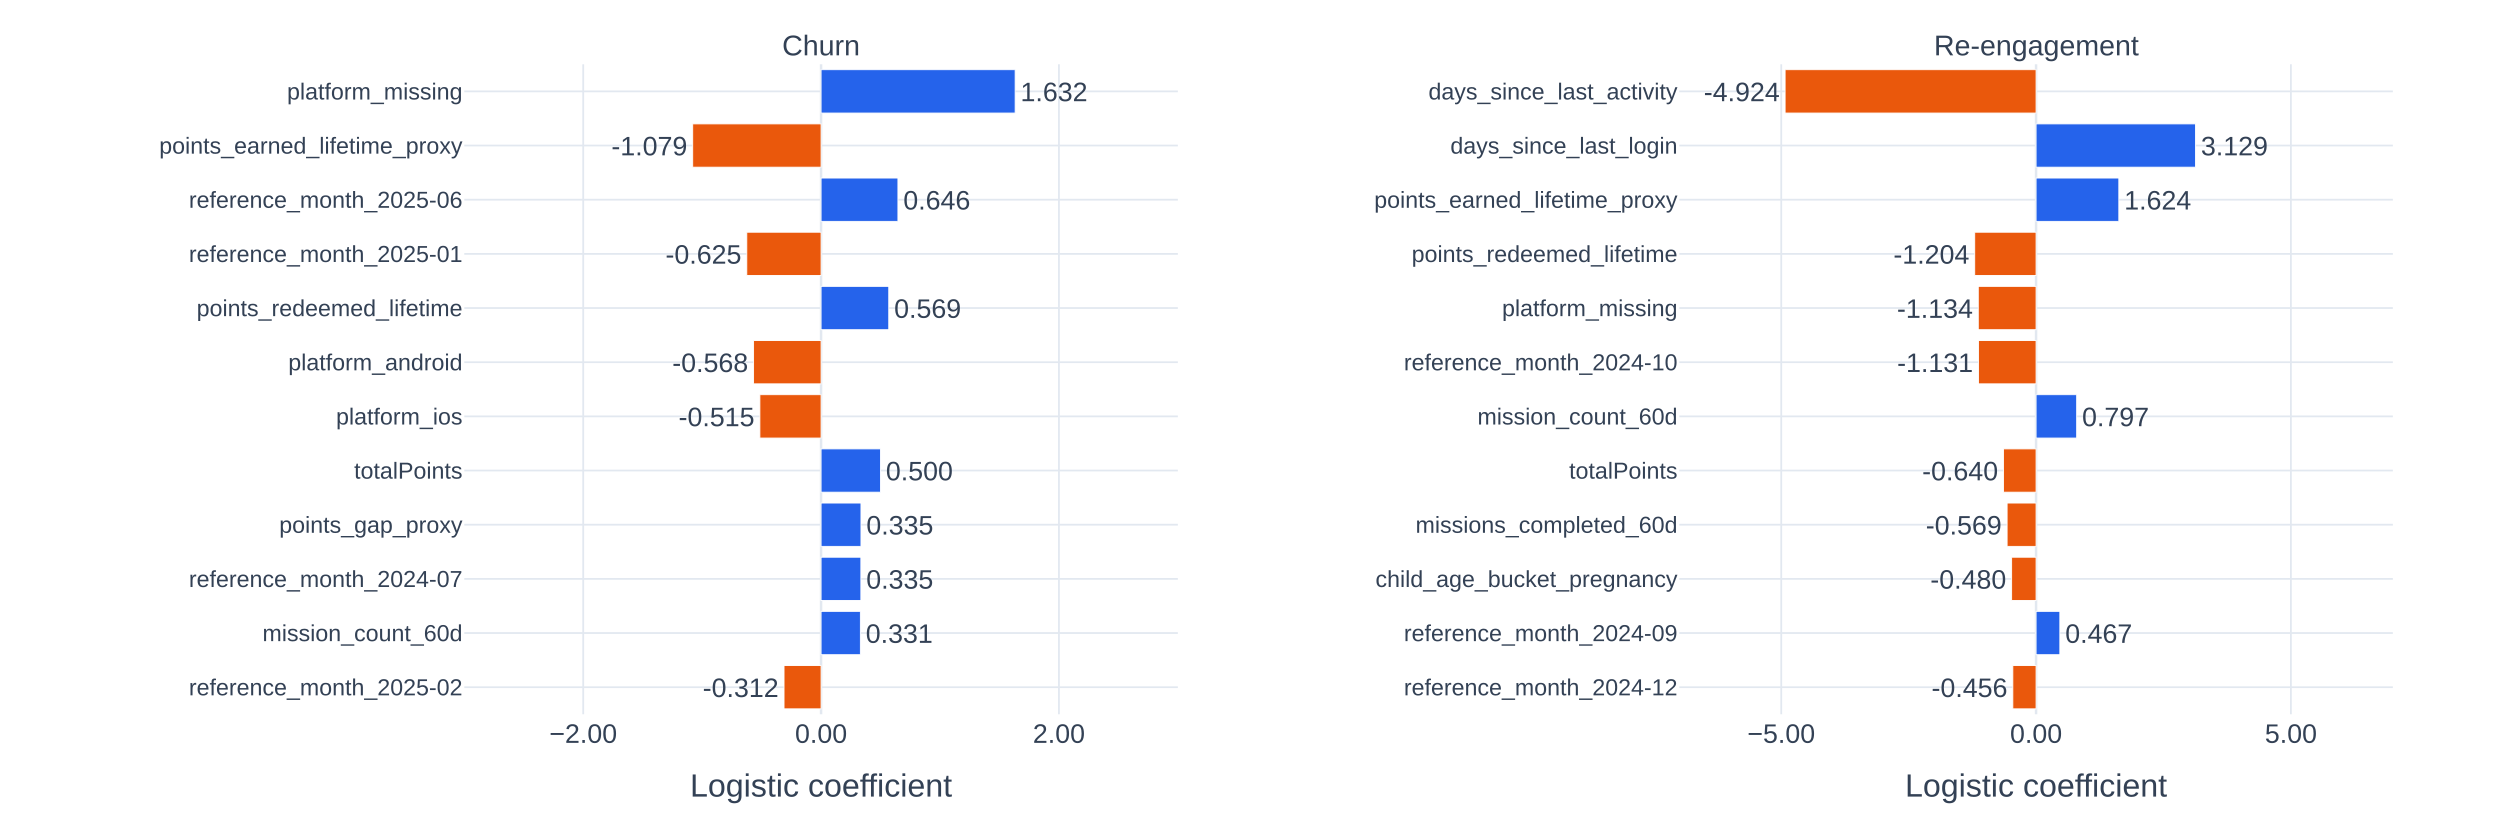
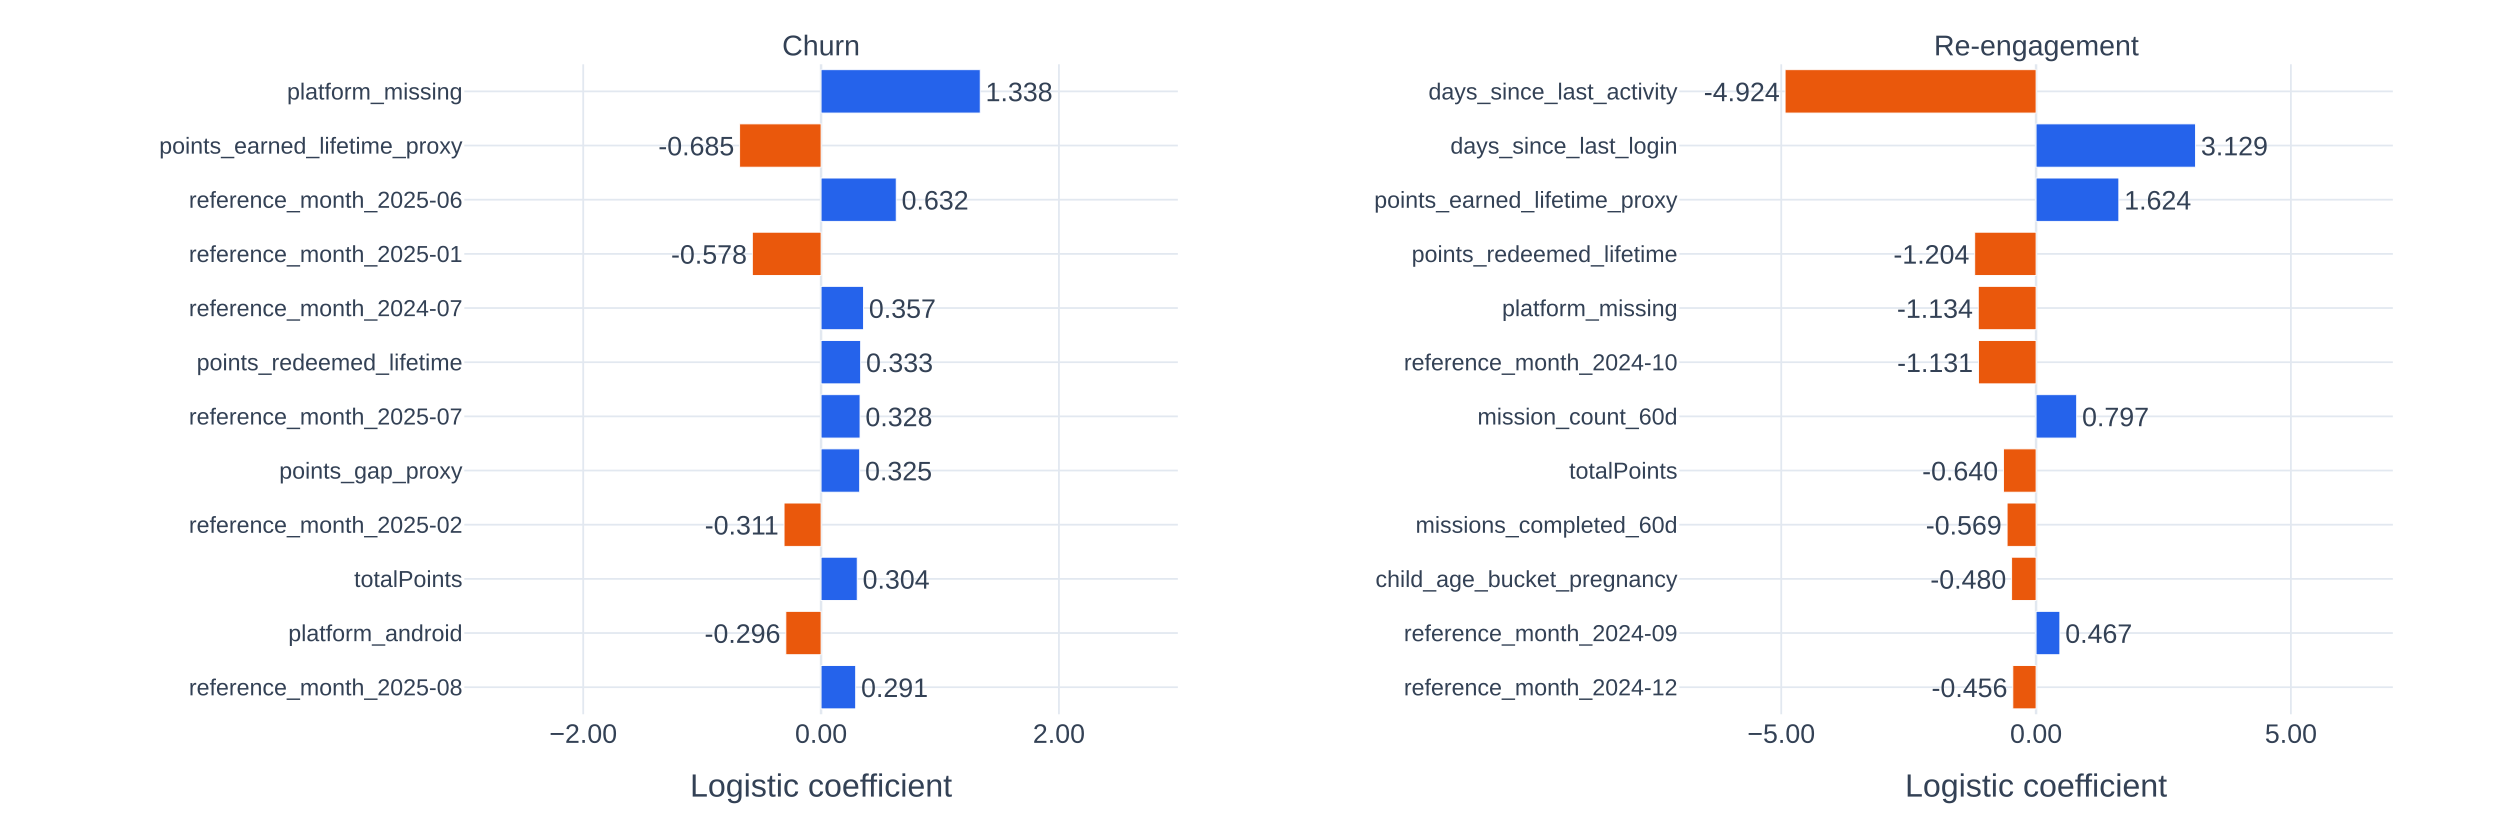
<svg xmlns="http://www.w3.org/2000/svg" class="main-svg" width="1400" height="460" style="" viewBox="0 0 1400 460">
-   <defs id="defs-d4160d">
+   <defs id="defs-cc9986">
    <g class="clips">
-       <clipPath id="clipd4160dxyplot" class="plotclip">
+       <clipPath id="clipcc9986xyplot" class="plotclip">
        <rect width="399.6" height="364" />
      </clipPath>
-       <clipPath id="clipd4160dx2y2plot" class="plotclip">
+       <clipPath id="clipcc9986x2y2plot" class="plotclip">
        <rect width="399.6" height="364" />
      </clipPath>
-       <clipPath class="axesclip" id="clipd4160dx">
+       <clipPath class="axesclip" id="clipcc9986x">
        <rect x="260" y="0" width="399.6" height="460" />
      </clipPath>
-       <clipPath class="axesclip" id="clipd4160dy">
+       <clipPath class="axesclip" id="clipcc9986y">
        <rect x="0" y="36" width="1400" height="364" />
      </clipPath>
-       <clipPath class="axesclip" id="clipd4160dxy">
+       <clipPath class="axesclip" id="clipcc9986xy">
        <rect x="260" y="36" width="399.6" height="364" />
      </clipPath>
-       <clipPath class="axesclip" id="clipd4160dy2">
+       <clipPath class="axesclip" id="clipcc9986y2">
        <rect x="0" y="36" width="1400" height="364" />
      </clipPath>
-       <clipPath class="axesclip" id="clipd4160dxy2">
+       <clipPath class="axesclip" id="clipcc9986xy2">
        <rect x="260" y="36" width="399.6" height="364" />
      </clipPath>
-       <clipPath class="axesclip" id="clipd4160dx2">
+       <clipPath class="axesclip" id="clipcc9986x2">
        <rect x="940.4" y="0" width="399.6" height="460" />
      </clipPath>
-       <clipPath class="axesclip" id="clipd4160dx2y">
+       <clipPath class="axesclip" id="clipcc9986x2y">
        <rect x="940.4" y="36" width="399.6" height="364" />
      </clipPath>
-       <clipPath class="axesclip" id="clipd4160dx2y2">
+       <clipPath class="axesclip" id="clipcc9986x2y2">
        <rect x="940.4" y="36" width="399.6" height="364" />
      </clipPath>
    </g>
    <g class="gradients" />
    <g class="patterns" />
    <clipPath id="rounded-canvas-clip">
      <rect x="0" y="0" width="1400" height="460" rx="24" ry="24" />
    </clipPath>
  </defs>
  <g clip-path="url(#rounded-canvas-clip)">
    <rect x="0" y="0" width="1400" height="460" style="fill: rgb(255, 255, 255); fill-opacity: 1;" fill="rgb(255, 255, 255)" fill-opacity="1" rx="24" ry="24" />
    <g class="bglayer" />
    <g class="layer-below">
      <g class="imagelayer" />
      <g class="shapelayer" />
    </g>
    <g class="cartesianlayer">
      <g class="subplot xy">
        <g class="layer-subplot">
          <g class="shapelayer" />
          <g class="imagelayer" />
        </g>
        <g class="minor-gridlayer">
          <g class="x" />
          <g class="y" />
        </g>
        <g class="gridlayer">
          <g class="x">
            <path class="xgrid crisp" transform="translate(326.6,0)" d="M0,36v364" style="stroke: rgb(226, 232, 240); stroke-opacity: 1; stroke-width: 1px;" />
            <path class="xgrid crisp" transform="translate(593,0)" d="M0,36v364" style="stroke: rgb(226, 232, 240); stroke-opacity: 1; stroke-width: 1px;" />
          </g>
          <g class="y">
            <path class="ygrid crisp" transform="translate(0,384.83)" d="M260,0h399.6" style="stroke: rgb(226, 232, 240); stroke-opacity: 1; stroke-width: 1px;" />
            <path class="ygrid crisp" transform="translate(0,354.5)" d="M260,0h399.6" style="stroke: rgb(226, 232, 240); stroke-opacity: 1; stroke-width: 1px;" />
            <path class="ygrid crisp" transform="translate(0,324.17)" d="M260,0h399.6" style="stroke: rgb(226, 232, 240); stroke-opacity: 1; stroke-width: 1px;" />
            <path class="ygrid crisp" transform="translate(0,293.83)" d="M260,0h399.6" style="stroke: rgb(226, 232, 240); stroke-opacity: 1; stroke-width: 1px;" />
            <path class="ygrid crisp" transform="translate(0,263.5)" d="M260,0h399.6" style="stroke: rgb(226, 232, 240); stroke-opacity: 1; stroke-width: 1px;" />
            <path class="ygrid crisp" transform="translate(0,233.17)" d="M260,0h399.6" style="stroke: rgb(226, 232, 240); stroke-opacity: 1; stroke-width: 1px;" />
            <path class="ygrid crisp" transform="translate(0,202.83)" d="M260,0h399.6" style="stroke: rgb(226, 232, 240); stroke-opacity: 1; stroke-width: 1px;" />
            <path class="ygrid crisp" transform="translate(0,172.5)" d="M260,0h399.6" style="stroke: rgb(226, 232, 240); stroke-opacity: 1; stroke-width: 1px;" />
            <path class="ygrid crisp" transform="translate(0,142.17)" d="M260,0h399.6" style="stroke: rgb(226, 232, 240); stroke-opacity: 1; stroke-width: 1px;" />
            <path class="ygrid crisp" transform="translate(0,111.83)" d="M260,0h399.6" style="stroke: rgb(226, 232, 240); stroke-opacity: 1; stroke-width: 1px;" />
            <path class="ygrid crisp" transform="translate(0,81.5)" d="M260,0h399.6" style="stroke: rgb(226, 232, 240); stroke-opacity: 1; stroke-width: 1px;" />
            <path class="ygrid crisp" transform="translate(0,51.17)" d="M260,0h399.6" style="stroke: rgb(226, 232, 240); stroke-opacity: 1; stroke-width: 1px;" />
          </g>
        </g>
        <g class="zerolinelayer">
          <path class="xzl zl crisp" transform="translate(459.8,0)" d="M0,36v364" style="stroke: rgb(226, 232, 240); stroke-opacity: 1; stroke-width: 1.4px;" />
        </g>
        <g class="layer-between">
          <g class="shapelayer" />
          <g class="imagelayer" />
        </g>
        <path class="xlines-below" />
        <path class="ylines-below" />
        <g class="overlines-below" />
        <g class="xaxislayer-below" />
        <g class="yaxislayer-below" />
        <g class="overaxes-below" />
        <g class="overplot">
          <g class="xy" transform="translate(260,36)">
            <g class="barlayer mlayer">
              <g class="trace bars" style="opacity: 1;">
                <g class="points">
                  <g class="point">
-                     <path d="M199.8,360.97V336.7H179.05V360.97Z" clip-path="url(#clipd4160dxyplot)" style="vector-effect: none; opacity: 1; stroke-width: 0.5px; fill: rgb(234, 88, 12); fill-opacity: 1; stroke: rgb(255, 255, 255); stroke-opacity: 1;" />
-                     <text class="bartext bartext-outside" text-anchor="middle" data-notex="1" x="0" y="0" style="font-family: Arial; font-size: 15px; fill: rgb(51, 65, 85); fill-opacity: 1; white-space: pre;" transform="translate(154.7766,354.335)">-0.312</text>
-                   </g>
-                   <g class="point">
-                     <path d="M199.8,330.63V306.37H221.81V330.63Z" clip-path="url(#clipd4160dxyplot)" style="vector-effect: none; opacity: 1; stroke-width: 0.5px; fill: rgb(37, 99, 235); fill-opacity: 1; stroke: rgb(255, 255, 255); stroke-opacity: 1;" />
-                     <text class="bartext bartext-outside" text-anchor="middle" data-notex="1" x="0" y="0" style="font-family: Arial; font-size: 15px; fill: rgb(51, 65, 85); fill-opacity: 1; white-space: pre;" transform="translate(243.5834,324)">0.331</text>
-                   </g>
-                   <g class="point">
-                     <path d="M199.8,300.3V276.03H222.09V300.3Z" clip-path="url(#clipd4160dxyplot)" style="vector-effect: none; opacity: 1; stroke-width: 0.5px; fill: rgb(37, 99, 235); fill-opacity: 1; stroke: rgb(255, 255, 255); stroke-opacity: 1;" />
-                     <text class="bartext bartext-outside" text-anchor="middle" data-notex="1" x="0" y="0" style="font-family: Arial; font-size: 15px; fill: rgb(51, 65, 85); fill-opacity: 1; white-space: pre;" transform="translate(243.8634,293.665)">0.335</text>
-                   </g>
-                   <g class="point">
-                     <path d="M199.8,269.97V245.7H222.14V269.97Z" clip-path="url(#clipd4160dxyplot)" style="vector-effect: none; opacity: 1; stroke-width: 0.5px; fill: rgb(37, 99, 235); fill-opacity: 1; stroke: rgb(255, 255, 255); stroke-opacity: 1;" />
-                     <text class="bartext bartext-outside" text-anchor="middle" data-notex="1" x="0" y="0" style="font-family: Arial; font-size: 15px; fill: rgb(51, 65, 85); fill-opacity: 1; white-space: pre;" transform="translate(243.9134,263.335)">0.335</text>
-                   </g>
-                   <g class="point">
-                     <path d="M199.8,239.63V215.37H233.08V239.63Z" clip-path="url(#clipd4160dxyplot)" style="vector-effect: none; opacity: 1; stroke-width: 0.5px; fill: rgb(37, 99, 235); fill-opacity: 1; stroke: rgb(255, 255, 255); stroke-opacity: 1;" />
-                     <text class="bartext bartext-outside" text-anchor="middle" data-notex="1" x="0" y="0" style="font-family: Arial; font-size: 15px; fill: rgb(51, 65, 85); fill-opacity: 1; white-space: pre;" transform="translate(254.8534,233)">0.500</text>
-                   </g>
-                   <g class="point">
-                     <path d="M199.8,209.3V185.03H165.53V209.3Z" clip-path="url(#clipd4160dxyplot)" style="vector-effect: none; opacity: 1; stroke-width: 0.5px; fill: rgb(234, 88, 12); fill-opacity: 1; stroke: rgb(255, 255, 255); stroke-opacity: 1;" />
-                     <text class="bartext bartext-outside" text-anchor="middle" data-notex="1" x="0" y="0" style="font-family: Arial; font-size: 15px; fill: rgb(51, 65, 85); fill-opacity: 1; white-space: pre;" transform="translate(141.2566,202.665)">-0.515</text>
-                   </g>
-                   <g class="point">
-                     <path d="M199.8,178.97V154.7H162V178.97Z" clip-path="url(#clipd4160dxyplot)" style="vector-effect: none; opacity: 1; stroke-width: 0.5px; fill: rgb(234, 88, 12); fill-opacity: 1; stroke: rgb(255, 255, 255); stroke-opacity: 1;" />
-                     <text class="bartext bartext-outside" text-anchor="middle" data-notex="1" x="0" y="0" style="font-family: Arial; font-size: 15px; fill: rgb(51, 65, 85); fill-opacity: 1; white-space: pre;" transform="translate(137.7266,172.335)">-0.568</text>
-                   </g>
-                   <g class="point">
-                     <path d="M199.8,148.63V124.37H237.71V148.63Z" clip-path="url(#clipd4160dxyplot)" style="vector-effect: none; opacity: 1; stroke-width: 0.5px; fill: rgb(37, 99, 235); fill-opacity: 1; stroke: rgb(255, 255, 255); stroke-opacity: 1;" />
-                     <text class="bartext bartext-outside" text-anchor="middle" data-notex="1" x="0" y="0" style="font-family: Arial; font-size: 15px; fill: rgb(51, 65, 85); fill-opacity: 1; white-space: pre;" transform="translate(259.4834,142)">0.569</text>
-                   </g>
-                   <g class="point">
-                     <path d="M199.8,118.3V94.03H158.2V118.3Z" clip-path="url(#clipd4160dxyplot)" style="vector-effect: none; opacity: 1; stroke-width: 0.5px; fill: rgb(234, 88, 12); fill-opacity: 1; stroke: rgb(255, 255, 255); stroke-opacity: 1;" />
-                     <text class="bartext bartext-outside" text-anchor="middle" data-notex="1" x="0" y="0" style="font-family: Arial; font-size: 15px; fill: rgb(51, 65, 85); fill-opacity: 1; white-space: pre;" transform="translate(133.9266,111.665)">-0.625</text>
-                   </g>
-                   <g class="point">
-                     <path d="M199.8,87.97V63.7H242.84V87.97Z" clip-path="url(#clipd4160dxyplot)" style="vector-effect: none; opacity: 1; stroke-width: 0.5px; fill: rgb(37, 99, 235); fill-opacity: 1; stroke: rgb(255, 255, 255); stroke-opacity: 1;" />
-                     <text class="bartext bartext-outside" text-anchor="middle" data-notex="1" x="0" y="0" style="font-family: Arial; font-size: 15px; fill: rgb(51, 65, 85); fill-opacity: 1; white-space: pre;" transform="translate(264.6134,81.335)">0.646</text>
-                   </g>
-                   <g class="point">
-                     <path d="M199.8,57.63V33.37H127.91V57.63Z" clip-path="url(#clipd4160dxyplot)" style="vector-effect: none; opacity: 1; stroke-width: 0.5px; fill: rgb(234, 88, 12); fill-opacity: 1; stroke: rgb(255, 255, 255); stroke-opacity: 1;" />
-                     <text class="bartext bartext-outside" text-anchor="middle" data-notex="1" x="0" y="0" style="font-family: Arial; font-size: 15px; fill: rgb(51, 65, 85); fill-opacity: 1; white-space: pre;" transform="translate(103.6366,51)">-1.079</text>
-                   </g>
-                   <g class="point">
-                     <path d="M199.8,27.3V3.03H308.48V27.3Z" clip-path="url(#clipd4160dxyplot)" style="vector-effect: none; opacity: 1; stroke-width: 0.5px; fill: rgb(37, 99, 235); fill-opacity: 1; stroke: rgb(255, 255, 255); stroke-opacity: 1;" />
-                     <text class="bartext bartext-outside" text-anchor="middle" data-notex="1" x="0" y="0" style="font-family: Arial; font-size: 15px; fill: rgb(51, 65, 85); fill-opacity: 1; white-space: pre;" transform="translate(330.2534,20.665)">1.632</text>
+                     <path d="M199.8,360.97V336.7H219.18V360.97Z" clip-path="url(#clipcc9986xyplot)" style="vector-effect: none; opacity: 1; stroke-width: 0.5px; fill: rgb(37, 99, 235); fill-opacity: 1; stroke: rgb(255, 255, 255); stroke-opacity: 1;" />
+                     <text class="bartext bartext-outside" text-anchor="middle" data-notex="1" x="0" y="0" style="font-family: Arial; font-size: 15px; fill: rgb(51, 65, 85); fill-opacity: 1; white-space: pre;" transform="translate(240.9534,354.335)">0.291</text>
+                   </g>
+                   <g class="point">
+                     <path d="M199.8,330.63V306.37H180.07V330.63Z" clip-path="url(#clipcc9986xyplot)" style="vector-effect: none; opacity: 1; stroke-width: 0.5px; fill: rgb(234, 88, 12); fill-opacity: 1; stroke: rgb(255, 255, 255); stroke-opacity: 1;" />
+                     <text class="bartext bartext-outside" text-anchor="middle" data-notex="1" x="0" y="0" style="font-family: Arial; font-size: 15px; fill: rgb(51, 65, 85); fill-opacity: 1; white-space: pre;" transform="translate(155.7966,324)">-0.296</text>
+                   </g>
+                   <g class="point">
+                     <path d="M199.8,300.3V276.03H220.04V300.3Z" clip-path="url(#clipcc9986xyplot)" style="vector-effect: none; opacity: 1; stroke-width: 0.5px; fill: rgb(37, 99, 235); fill-opacity: 1; stroke: rgb(255, 255, 255); stroke-opacity: 1;" />
+                     <text class="bartext bartext-outside" text-anchor="middle" data-notex="1" x="0" y="0" style="font-family: Arial; font-size: 15px; fill: rgb(51, 65, 85); fill-opacity: 1; white-space: pre;" transform="translate(241.8134,293.665)">0.304</text>
+                   </g>
+                   <g class="point">
+                     <path d="M199.8,269.97V245.7H179.07V269.97Z" clip-path="url(#clipcc9986xyplot)" style="vector-effect: none; opacity: 1; stroke-width: 0.5px; fill: rgb(234, 88, 12); fill-opacity: 1; stroke: rgb(255, 255, 255); stroke-opacity: 1;" />
+                     <text class="bartext bartext-outside" text-anchor="middle" data-notex="1" x="0" y="0" style="font-family: Arial; font-size: 15px; fill: rgb(51, 65, 85); fill-opacity: 1; white-space: pre;" transform="translate(155.3591,263.335)">-0.311</text>
+                   </g>
+                   <g class="point">
+                     <path d="M199.8,239.63V215.37H221.42V239.63Z" clip-path="url(#clipcc9986xyplot)" style="vector-effect: none; opacity: 1; stroke-width: 0.5px; fill: rgb(37, 99, 235); fill-opacity: 1; stroke: rgb(255, 255, 255); stroke-opacity: 1;" />
+                     <text class="bartext bartext-outside" text-anchor="middle" data-notex="1" x="0" y="0" style="font-family: Arial; font-size: 15px; fill: rgb(51, 65, 85); fill-opacity: 1; white-space: pre;" transform="translate(243.1934,233)">0.325</text>
+                   </g>
+                   <g class="point">
+                     <path d="M199.8,209.3V185.03H221.62V209.3Z" clip-path="url(#clipcc9986xyplot)" style="vector-effect: none; opacity: 1; stroke-width: 0.5px; fill: rgb(37, 99, 235); fill-opacity: 1; stroke: rgb(255, 255, 255); stroke-opacity: 1;" />
+                     <text class="bartext bartext-outside" text-anchor="middle" data-notex="1" x="0" y="0" style="font-family: Arial; font-size: 15px; fill: rgb(51, 65, 85); fill-opacity: 1; white-space: pre;" transform="translate(243.3934,202.665)">0.328</text>
+                   </g>
+                   <g class="point">
+                     <path d="M199.8,178.97V154.7H221.97V178.97Z" clip-path="url(#clipcc9986xyplot)" style="vector-effect: none; opacity: 1; stroke-width: 0.5px; fill: rgb(37, 99, 235); fill-opacity: 1; stroke: rgb(255, 255, 255); stroke-opacity: 1;" />
+                     <text class="bartext bartext-outside" text-anchor="middle" data-notex="1" x="0" y="0" style="font-family: Arial; font-size: 15px; fill: rgb(51, 65, 85); fill-opacity: 1; white-space: pre;" transform="translate(243.7434,172.335)">0.333</text>
+                   </g>
+                   <g class="point">
+                     <path d="M199.8,148.63V124.37H223.56V148.63Z" clip-path="url(#clipcc9986xyplot)" style="vector-effect: none; opacity: 1; stroke-width: 0.5px; fill: rgb(37, 99, 235); fill-opacity: 1; stroke: rgb(255, 255, 255); stroke-opacity: 1;" />
+                     <text class="bartext bartext-outside" text-anchor="middle" data-notex="1" x="0" y="0" style="font-family: Arial; font-size: 15px; fill: rgb(51, 65, 85); fill-opacity: 1; white-space: pre;" transform="translate(245.3334,142)">0.357</text>
+                   </g>
+                   <g class="point">
+                     <path d="M199.8,118.3V94.03H161.31V118.3Z" clip-path="url(#clipcc9986xyplot)" style="vector-effect: none; opacity: 1; stroke-width: 0.5px; fill: rgb(234, 88, 12); fill-opacity: 1; stroke: rgb(255, 255, 255); stroke-opacity: 1;" />
+                     <text class="bartext bartext-outside" text-anchor="middle" data-notex="1" x="0" y="0" style="font-family: Arial; font-size: 15px; fill: rgb(51, 65, 85); fill-opacity: 1; white-space: pre;" transform="translate(137.0366,111.665)">-0.578</text>
+                   </g>
+                   <g class="point">
+                     <path d="M199.8,87.97V63.7H241.88V87.97Z" clip-path="url(#clipcc9986xyplot)" style="vector-effect: none; opacity: 1; stroke-width: 0.5px; fill: rgb(37, 99, 235); fill-opacity: 1; stroke: rgb(255, 255, 255); stroke-opacity: 1;" />
+                     <text class="bartext bartext-outside" text-anchor="middle" data-notex="1" x="0" y="0" style="font-family: Arial; font-size: 15px; fill: rgb(51, 65, 85); fill-opacity: 1; white-space: pre;" transform="translate(263.6534,81.335)">0.632</text>
+                   </g>
+                   <g class="point">
+                     <path d="M199.8,57.63V33.37H154.19V57.63Z" clip-path="url(#clipcc9986xyplot)" style="vector-effect: none; opacity: 1; stroke-width: 0.5px; fill: rgb(234, 88, 12); fill-opacity: 1; stroke: rgb(255, 255, 255); stroke-opacity: 1;" />
+                     <text class="bartext bartext-outside" text-anchor="middle" data-notex="1" x="0" y="0" style="font-family: Arial; font-size: 15px; fill: rgb(51, 65, 85); fill-opacity: 1; white-space: pre;" transform="translate(129.9166,51)">-0.685</text>
+                   </g>
+                   <g class="point">
+                     <path d="M199.8,27.3V3.03H288.92V27.3Z" clip-path="url(#clipcc9986xyplot)" style="vector-effect: none; opacity: 1; stroke-width: 0.5px; fill: rgb(37, 99, 235); fill-opacity: 1; stroke: rgb(255, 255, 255); stroke-opacity: 1;" />
+                     <text class="bartext bartext-outside" text-anchor="middle" data-notex="1" x="0" y="0" style="font-family: Arial; font-size: 15px; fill: rgb(51, 65, 85); fill-opacity: 1; white-space: pre;" transform="translate(310.6934,20.665)">1.338</text>
                  </g>
                </g>
              </g>
            </g>
          </g>
        </g>
        <g class="zerolinelayer-above" />
        <path class="xlines-above crisp" d="M0,0" style="fill: none;" />
        <path class="ylines-above crisp" d="M0,0" style="fill: none;" />
        <g class="overlines-above" />
        <g class="xaxislayer-above">
          <g class="xtick">
            <text text-anchor="middle" x="0" y="416" transform="translate(326.6,0)" style="font-family: Arial; font-size: 15px; fill: rgb(51, 65, 85); fill-opacity: 1; white-space: pre;">−2.00</text>
          </g>
          <g class="xtick">
            <text text-anchor="middle" x="0" y="416" style="font-family: Arial; font-size: 15px; fill: rgb(51, 65, 85); fill-opacity: 1; white-space: pre;" transform="translate(459.8,0)">0.00</text>
          </g>
          <g class="xtick">
            <text text-anchor="middle" x="0" y="416" style="font-family: Arial; font-size: 15px; fill: rgb(51, 65, 85); fill-opacity: 1; white-space: pre;" transform="translate(593,0)">2.00</text>
          </g>
        </g>
        <g class="yaxislayer-above">
          <g class="ytick">
-             <text text-anchor="end" x="259" y="4.55" transform="translate(0,384.83)" style="font-family: Arial; font-size: 13px; fill: rgb(51, 65, 85); fill-opacity: 1; white-space: pre;">reference_month_2025-02</text>
-           </g>
-           <g class="ytick">
-             <text text-anchor="end" x="259" y="4.55" transform="translate(0,354.5)" style="font-family: Arial; font-size: 13px; fill: rgb(51, 65, 85); fill-opacity: 1; white-space: pre;">mission_count_60d</text>
-           </g>
-           <g class="ytick">
-             <text text-anchor="end" x="259" y="4.55" transform="translate(0,324.17)" style="font-family: Arial; font-size: 13px; fill: rgb(51, 65, 85); fill-opacity: 1; white-space: pre;">reference_month_2024-07</text>
-           </g>
-           <g class="ytick">
-             <text text-anchor="end" x="259" y="4.55" transform="translate(0,293.83)" style="font-family: Arial; font-size: 13px; fill: rgb(51, 65, 85); fill-opacity: 1; white-space: pre;">points_gap_proxy</text>
-           </g>
-           <g class="ytick">
-             <text text-anchor="end" x="259" y="4.55" transform="translate(0,263.5)" style="font-family: Arial; font-size: 13px; fill: rgb(51, 65, 85); fill-opacity: 1; white-space: pre;">totalPoints</text>
-           </g>
-           <g class="ytick">
-             <text text-anchor="end" x="259" y="4.55" transform="translate(0,233.17)" style="font-family: Arial; font-size: 13px; fill: rgb(51, 65, 85); fill-opacity: 1; white-space: pre;">platform_ios</text>
-           </g>
-           <g class="ytick">
-             <text text-anchor="end" x="259" y="4.55" transform="translate(0,202.83)" style="font-family: Arial; font-size: 13px; fill: rgb(51, 65, 85); fill-opacity: 1; white-space: pre;">platform_android</text>
-           </g>
-           <g class="ytick">
-             <text text-anchor="end" x="259" y="4.55" transform="translate(0,172.5)" style="font-family: Arial; font-size: 13px; fill: rgb(51, 65, 85); fill-opacity: 1; white-space: pre;">points_redeemed_lifetime</text>
+             <text text-anchor="end" x="259" y="4.55" transform="translate(0,384.83)" style="font-family: Arial; font-size: 13px; fill: rgb(51, 65, 85); fill-opacity: 1; white-space: pre;">reference_month_2025-08</text>
+           </g>
+           <g class="ytick">
+             <text text-anchor="end" x="259" y="4.55" transform="translate(0,354.5)" style="font-family: Arial; font-size: 13px; fill: rgb(51, 65, 85); fill-opacity: 1; white-space: pre;">platform_android</text>
+           </g>
+           <g class="ytick">
+             <text text-anchor="end" x="259" y="4.55" transform="translate(0,324.17)" style="font-family: Arial; font-size: 13px; fill: rgb(51, 65, 85); fill-opacity: 1; white-space: pre;">totalPoints</text>
+           </g>
+           <g class="ytick">
+             <text text-anchor="end" x="259" y="4.55" transform="translate(0,293.83)" style="font-family: Arial; font-size: 13px; fill: rgb(51, 65, 85); fill-opacity: 1; white-space: pre;">reference_month_2025-02</text>
+           </g>
+           <g class="ytick">
+             <text text-anchor="end" x="259" y="4.55" transform="translate(0,263.5)" style="font-family: Arial; font-size: 13px; fill: rgb(51, 65, 85); fill-opacity: 1; white-space: pre;">points_gap_proxy</text>
+           </g>
+           <g class="ytick">
+             <text text-anchor="end" x="259" y="4.55" transform="translate(0,233.17)" style="font-family: Arial; font-size: 13px; fill: rgb(51, 65, 85); fill-opacity: 1; white-space: pre;">reference_month_2025-07</text>
+           </g>
+           <g class="ytick">
+             <text text-anchor="end" x="259" y="4.55" transform="translate(0,202.83)" style="font-family: Arial; font-size: 13px; fill: rgb(51, 65, 85); fill-opacity: 1; white-space: pre;">points_redeemed_lifetime</text>
+           </g>
+           <g class="ytick">
+             <text text-anchor="end" x="259" y="4.55" transform="translate(0,172.5)" style="font-family: Arial; font-size: 13px; fill: rgb(51, 65, 85); fill-opacity: 1; white-space: pre;">reference_month_2024-07</text>
          </g>
          <g class="ytick">
            <text text-anchor="end" x="259" y="4.55" transform="translate(0,142.17)" style="font-family: Arial; font-size: 13px; fill: rgb(51, 65, 85); fill-opacity: 1; white-space: pre;">reference_month_2025-01</text>
          </g>
          <g class="ytick">
            <text text-anchor="end" x="259" y="4.55" transform="translate(0,111.83)" style="font-family: Arial; font-size: 13px; fill: rgb(51, 65, 85); fill-opacity: 1; white-space: pre;">reference_month_2025-06</text>
          </g>
          <g class="ytick">
            <text text-anchor="end" x="259" y="4.55" transform="translate(0,81.5)" style="font-family: Arial; font-size: 13px; fill: rgb(51, 65, 85); fill-opacity: 1; white-space: pre;">points_earned_lifetime_proxy</text>
          </g>
          <g class="ytick">
            <text text-anchor="end" x="259" y="4.55" transform="translate(0,51.17)" style="font-family: Arial; font-size: 13px; fill: rgb(51, 65, 85); fill-opacity: 1; white-space: pre;">platform_missing</text>
          </g>
        </g>
        <g class="overaxes-above" />
      </g>
      <g class="subplot x2y2">
        <g class="layer-subplot">
          <g class="shapelayer" />
          <g class="imagelayer" />
        </g>
        <g class="minor-gridlayer">
          <g class="x2" />
          <g class="y2" />
        </g>
        <g class="gridlayer">
          <g class="x2">
            <path class="x2grid crisp" transform="translate(997.49,0)" d="M0,36v364" style="stroke: rgb(226, 232, 240); stroke-opacity: 1; stroke-width: 1px;" />
            <path class="x2grid crisp" transform="translate(1282.91,0)" d="M0,36v364" style="stroke: rgb(226, 232, 240); stroke-opacity: 1; stroke-width: 1px;" />
          </g>
          <g class="y2">
            <path class="y2grid crisp" transform="translate(0,384.83)" d="M940.4,0h399.6" style="stroke: rgb(226, 232, 240); stroke-opacity: 1; stroke-width: 1px;" />
            <path class="y2grid crisp" transform="translate(0,354.5)" d="M940.4,0h399.6" style="stroke: rgb(226, 232, 240); stroke-opacity: 1; stroke-width: 1px;" />
            <path class="y2grid crisp" transform="translate(0,324.17)" d="M940.4,0h399.6" style="stroke: rgb(226, 232, 240); stroke-opacity: 1; stroke-width: 1px;" />
            <path class="y2grid crisp" transform="translate(0,293.83)" d="M940.4,0h399.6" style="stroke: rgb(226, 232, 240); stroke-opacity: 1; stroke-width: 1px;" />
            <path class="y2grid crisp" transform="translate(0,263.5)" d="M940.4,0h399.6" style="stroke: rgb(226, 232, 240); stroke-opacity: 1; stroke-width: 1px;" />
            <path class="y2grid crisp" transform="translate(0,233.17)" d="M940.4,0h399.6" style="stroke: rgb(226, 232, 240); stroke-opacity: 1; stroke-width: 1px;" />
            <path class="y2grid crisp" transform="translate(0,202.83)" d="M940.4,0h399.6" style="stroke: rgb(226, 232, 240); stroke-opacity: 1; stroke-width: 1px;" />
            <path class="y2grid crisp" transform="translate(0,172.5)" d="M940.4,0h399.6" style="stroke: rgb(226, 232, 240); stroke-opacity: 1; stroke-width: 1px;" />
            <path class="y2grid crisp" transform="translate(0,142.17)" d="M940.4,0h399.6" style="stroke: rgb(226, 232, 240); stroke-opacity: 1; stroke-width: 1px;" />
            <path class="y2grid crisp" transform="translate(0,111.83)" d="M940.4,0h399.6" style="stroke: rgb(226, 232, 240); stroke-opacity: 1; stroke-width: 1px;" />
            <path class="y2grid crisp" transform="translate(0,81.5)" d="M940.4,0h399.6" style="stroke: rgb(226, 232, 240); stroke-opacity: 1; stroke-width: 1px;" />
            <path class="y2grid crisp" transform="translate(0,51.17)" d="M940.4,0h399.6" style="stroke: rgb(226, 232, 240); stroke-opacity: 1; stroke-width: 1px;" />
          </g>
        </g>
        <g class="zerolinelayer">
          <path class="x2zl zl crisp" transform="translate(1140.2,0)" d="M0,36v364" style="stroke: rgb(226, 232, 240); stroke-opacity: 1; stroke-width: 1.4px;" />
        </g>
        <g class="layer-between">
          <g class="shapelayer" />
          <g class="imagelayer" />
        </g>
        <path class="xlines-below" />
        <path class="ylines-below" />
        <g class="overlines-below" />
        <g class="xaxislayer-below" />
        <g class="yaxislayer-below" />
        <g class="overaxes-below" />
        <g class="overplot">
          <g class="x2y2" transform="translate(940.4,36)">
            <g class="barlayer mlayer">
              <g class="trace bars" style="opacity: 1;">
                <g class="points">
                  <g class="point">
-                     <path d="M199.8,360.97V336.7H186.78V360.97Z" clip-path="url(#clipd4160dx2y2plot)" style="vector-effect: none; opacity: 1; stroke-width: 0.5px; fill: rgb(234, 88, 12); fill-opacity: 1; stroke: rgb(255, 255, 255); stroke-opacity: 1;" />
+                     <path d="M199.8,360.97V336.7H186.78V360.97Z" clip-path="url(#clipcc9986x2y2plot)" style="vector-effect: none; opacity: 1; stroke-width: 0.5px; fill: rgb(234, 88, 12); fill-opacity: 1; stroke: rgb(255, 255, 255); stroke-opacity: 1;" />
                    <text class="bartext bartext-outside" text-anchor="middle" data-notex="1" x="0" y="0" style="font-family: Arial; font-size: 15px; fill: rgb(51, 65, 85); fill-opacity: 1; white-space: pre;" transform="translate(162.5066,354.335)">-0.456</text>
                  </g>
                  <g class="point">
-                     <path d="M199.8,330.63V306.37H213.12V330.63Z" clip-path="url(#clipd4160dx2y2plot)" style="vector-effect: none; opacity: 1; stroke-width: 0.5px; fill: rgb(37, 99, 235); fill-opacity: 1; stroke: rgb(255, 255, 255); stroke-opacity: 1;" />
+                     <path d="M199.8,330.63V306.37H213.12V330.63Z" clip-path="url(#clipcc9986x2y2plot)" style="vector-effect: none; opacity: 1; stroke-width: 0.5px; fill: rgb(37, 99, 235); fill-opacity: 1; stroke: rgb(255, 255, 255); stroke-opacity: 1;" />
                    <text class="bartext bartext-outside" text-anchor="middle" data-notex="1" x="0" y="0" style="font-family: Arial; font-size: 15px; fill: rgb(51, 65, 85); fill-opacity: 1; white-space: pre;" transform="translate(234.8934,324)">0.467</text>
                  </g>
                  <g class="point">
-                     <path d="M199.8,300.3V276.03H186.11V300.3Z" clip-path="url(#clipd4160dx2y2plot)" style="vector-effect: none; opacity: 1; stroke-width: 0.5px; fill: rgb(234, 88, 12); fill-opacity: 1; stroke: rgb(255, 255, 255); stroke-opacity: 1;" />
+                     <path d="M199.8,300.3V276.03H186.11V300.3Z" clip-path="url(#clipcc9986x2y2plot)" style="vector-effect: none; opacity: 1; stroke-width: 0.5px; fill: rgb(234, 88, 12); fill-opacity: 1; stroke: rgb(255, 255, 255); stroke-opacity: 1;" />
                    <text class="bartext bartext-outside" text-anchor="middle" data-notex="1" x="0" y="0" style="font-family: Arial; font-size: 15px; fill: rgb(51, 65, 85); fill-opacity: 1; white-space: pre;" transform="translate(161.8366,293.665)">-0.480</text>
                  </g>
                  <g class="point">
-                     <path d="M199.8,269.97V245.7H183.57V269.97Z" clip-path="url(#clipd4160dx2y2plot)" style="vector-effect: none; opacity: 1; stroke-width: 0.5px; fill: rgb(234, 88, 12); fill-opacity: 1; stroke: rgb(255, 255, 255); stroke-opacity: 1;" />
+                     <path d="M199.8,269.97V245.7H183.57V269.97Z" clip-path="url(#clipcc9986x2y2plot)" style="vector-effect: none; opacity: 1; stroke-width: 0.5px; fill: rgb(234, 88, 12); fill-opacity: 1; stroke: rgb(255, 255, 255); stroke-opacity: 1;" />
                    <text class="bartext bartext-outside" text-anchor="middle" data-notex="1" x="0" y="0" style="font-family: Arial; font-size: 15px; fill: rgb(51, 65, 85); fill-opacity: 1; white-space: pre;" transform="translate(159.2966,263.335)">-0.569</text>
                  </g>
                  <g class="point">
-                     <path d="M199.8,239.63V215.37H181.54V239.63Z" clip-path="url(#clipd4160dx2y2plot)" style="vector-effect: none; opacity: 1; stroke-width: 0.5px; fill: rgb(234, 88, 12); fill-opacity: 1; stroke: rgb(255, 255, 255); stroke-opacity: 1;" />
+                     <path d="M199.8,239.63V215.37H181.54V239.63Z" clip-path="url(#clipcc9986x2y2plot)" style="vector-effect: none; opacity: 1; stroke-width: 0.5px; fill: rgb(234, 88, 12); fill-opacity: 1; stroke: rgb(255, 255, 255); stroke-opacity: 1;" />
                    <text class="bartext bartext-outside" text-anchor="middle" data-notex="1" x="0" y="0" style="font-family: Arial; font-size: 15px; fill: rgb(51, 65, 85); fill-opacity: 1; white-space: pre;" transform="translate(157.2666,233)">-0.640</text>
                  </g>
                  <g class="point">
-                     <path d="M199.8,209.3V185.03H222.54V209.3Z" clip-path="url(#clipd4160dx2y2plot)" style="vector-effect: none; opacity: 1; stroke-width: 0.5px; fill: rgb(37, 99, 235); fill-opacity: 1; stroke: rgb(255, 255, 255); stroke-opacity: 1;" />
+                     <path d="M199.8,209.3V185.03H222.54V209.3Z" clip-path="url(#clipcc9986x2y2plot)" style="vector-effect: none; opacity: 1; stroke-width: 0.5px; fill: rgb(37, 99, 235); fill-opacity: 1; stroke: rgb(255, 255, 255); stroke-opacity: 1;" />
                    <text class="bartext bartext-outside" text-anchor="middle" data-notex="1" x="0" y="0" style="font-family: Arial; font-size: 15px; fill: rgb(51, 65, 85); fill-opacity: 1; white-space: pre;" transform="translate(244.3134,202.665)">0.797</text>
                  </g>
                  <g class="point">
-                     <path d="M199.8,178.97V154.7H167.53V178.97Z" clip-path="url(#clipd4160dx2y2plot)" style="vector-effect: none; opacity: 1; stroke-width: 0.5px; fill: rgb(234, 88, 12); fill-opacity: 1; stroke: rgb(255, 255, 255); stroke-opacity: 1;" />
+                     <path d="M199.8,178.97V154.7H167.53V178.97Z" clip-path="url(#clipcc9986x2y2plot)" style="vector-effect: none; opacity: 1; stroke-width: 0.5px; fill: rgb(234, 88, 12); fill-opacity: 1; stroke: rgb(255, 255, 255); stroke-opacity: 1;" />
                    <text class="bartext bartext-outside" text-anchor="middle" data-notex="1" x="0" y="0" style="font-family: Arial; font-size: 15px; fill: rgb(51, 65, 85); fill-opacity: 1; white-space: pre;" transform="translate(143.2566,172.335)">-1.131</text>
                  </g>
                  <g class="point">
-                     <path d="M199.8,148.63V124.37H167.43V148.63Z" clip-path="url(#clipd4160dx2y2plot)" style="vector-effect: none; opacity: 1; stroke-width: 0.5px; fill: rgb(234, 88, 12); fill-opacity: 1; stroke: rgb(255, 255, 255); stroke-opacity: 1;" />
+                     <path d="M199.8,148.63V124.37H167.43V148.63Z" clip-path="url(#clipcc9986x2y2plot)" style="vector-effect: none; opacity: 1; stroke-width: 0.5px; fill: rgb(234, 88, 12); fill-opacity: 1; stroke: rgb(255, 255, 255); stroke-opacity: 1;" />
                    <text class="bartext bartext-outside" text-anchor="middle" data-notex="1" x="0" y="0" style="font-family: Arial; font-size: 15px; fill: rgb(51, 65, 85); fill-opacity: 1; white-space: pre;" transform="translate(143.1566,142)">-1.134</text>
                  </g>
                  <g class="point">
-                     <path d="M199.8,118.3V94.03H165.44V118.3Z" clip-path="url(#clipd4160dx2y2plot)" style="vector-effect: none; opacity: 1; stroke-width: 0.5px; fill: rgb(234, 88, 12); fill-opacity: 1; stroke: rgb(255, 255, 255); stroke-opacity: 1;" />
+                     <path d="M199.8,118.3V94.03H165.44V118.3Z" clip-path="url(#clipcc9986x2y2plot)" style="vector-effect: none; opacity: 1; stroke-width: 0.5px; fill: rgb(234, 88, 12); fill-opacity: 1; stroke: rgb(255, 255, 255); stroke-opacity: 1;" />
                    <text class="bartext bartext-outside" text-anchor="middle" data-notex="1" x="0" y="0" style="font-family: Arial; font-size: 15px; fill: rgb(51, 65, 85); fill-opacity: 1; white-space: pre;" transform="translate(141.1666,111.665)">-1.204</text>
                  </g>
                  <g class="point">
-                     <path d="M199.8,87.97V63.7H246.15V87.97Z" clip-path="url(#clipd4160dx2y2plot)" style="vector-effect: none; opacity: 1; stroke-width: 0.5px; fill: rgb(37, 99, 235); fill-opacity: 1; stroke: rgb(255, 255, 255); stroke-opacity: 1;" />
+                     <path d="M199.8,87.97V63.7H246.15V87.97Z" clip-path="url(#clipcc9986x2y2plot)" style="vector-effect: none; opacity: 1; stroke-width: 0.5px; fill: rgb(37, 99, 235); fill-opacity: 1; stroke: rgb(255, 255, 255); stroke-opacity: 1;" />
                    <text class="bartext bartext-outside" text-anchor="middle" data-notex="1" x="0" y="0" style="font-family: Arial; font-size: 15px; fill: rgb(51, 65, 85); fill-opacity: 1; white-space: pre;" transform="translate(267.9234,81.335)">1.624</text>
                  </g>
                  <g class="point">
-                     <path d="M199.8,57.63V33.37H289.11V57.63Z" clip-path="url(#clipd4160dx2y2plot)" style="vector-effect: none; opacity: 1; stroke-width: 0.5px; fill: rgb(37, 99, 235); fill-opacity: 1; stroke: rgb(255, 255, 255); stroke-opacity: 1;" />
+                     <path d="M199.8,57.63V33.37H289.11V57.63Z" clip-path="url(#clipcc9986x2y2plot)" style="vector-effect: none; opacity: 1; stroke-width: 0.5px; fill: rgb(37, 99, 235); fill-opacity: 1; stroke: rgb(255, 255, 255); stroke-opacity: 1;" />
                    <text class="bartext bartext-outside" text-anchor="middle" data-notex="1" x="0" y="0" style="font-family: Arial; font-size: 15px; fill: rgb(51, 65, 85); fill-opacity: 1; white-space: pre;" transform="translate(310.8834,51)">3.129</text>
                  </g>
                  <g class="point">
-                     <path d="M199.8,27.3V3.03H59.25V27.3Z" clip-path="url(#clipd4160dx2y2plot)" style="vector-effect: none; opacity: 1; stroke-width: 0.5px; fill: rgb(234, 88, 12); fill-opacity: 1; stroke: rgb(255, 255, 255); stroke-opacity: 1;" />
+                     <path d="M199.8,27.3V3.03H59.25V27.3Z" clip-path="url(#clipcc9986x2y2plot)" style="vector-effect: none; opacity: 1; stroke-width: 0.5px; fill: rgb(234, 88, 12); fill-opacity: 1; stroke: rgb(255, 255, 255); stroke-opacity: 1;" />
                    <text class="bartext bartext-outside" text-anchor="middle" data-notex="1" x="0" y="0" style="font-family: Arial; font-size: 15px; fill: rgb(51, 65, 85); fill-opacity: 1; white-space: pre;" transform="translate(34.97656,20.665)">-4.924</text>
                  </g>
                </g>
              </g>
            </g>
          </g>
        </g>
        <g class="zerolinelayer-above" />
        <path class="xlines-above crisp" d="M0,0" style="fill: none;" />
        <path class="ylines-above crisp" d="M0,0" style="fill: none;" />
        <g class="overlines-above" />
        <g class="xaxislayer-above">
          <g class="x2tick">
            <text text-anchor="middle" x="0" y="416" transform="translate(997.49,0)" style="font-family: Arial; font-size: 15px; fill: rgb(51, 65, 85); fill-opacity: 1; white-space: pre;">−5.00</text>
          </g>
          <g class="x2tick">
            <text text-anchor="middle" x="0" y="416" style="font-family: Arial; font-size: 15px; fill: rgb(51, 65, 85); fill-opacity: 1; white-space: pre;" transform="translate(1140.2,0)">0.00</text>
          </g>
          <g class="x2tick">
            <text text-anchor="middle" x="0" y="416" style="font-family: Arial; font-size: 15px; fill: rgb(51, 65, 85); fill-opacity: 1; white-space: pre;" transform="translate(1282.91,0)">5.00</text>
          </g>
        </g>
        <g class="yaxislayer-above">
          <g class="y2tick">
            <text text-anchor="end" x="939.4" y="4.55" transform="translate(0,384.83)" style="font-family: Arial; font-size: 13px; fill: rgb(51, 65, 85); fill-opacity: 1; white-space: pre;">reference_month_2024-12</text>
          </g>
          <g class="y2tick">
            <text text-anchor="end" x="939.4" y="4.55" transform="translate(0,354.5)" style="font-family: Arial; font-size: 13px; fill: rgb(51, 65, 85); fill-opacity: 1; white-space: pre;">reference_month_2024-09</text>
          </g>
          <g class="y2tick">
            <text text-anchor="end" x="939.4" y="4.55" transform="translate(0,324.17)" style="font-family: Arial; font-size: 13px; fill: rgb(51, 65, 85); fill-opacity: 1; white-space: pre;">child_age_bucket_pregnancy</text>
          </g>
          <g class="y2tick">
            <text text-anchor="end" x="939.4" y="4.55" transform="translate(0,293.83)" style="font-family: Arial; font-size: 13px; fill: rgb(51, 65, 85); fill-opacity: 1; white-space: pre;">missions_completed_60d</text>
          </g>
          <g class="y2tick">
            <text text-anchor="end" x="939.4" y="4.55" transform="translate(0,263.5)" style="font-family: Arial; font-size: 13px; fill: rgb(51, 65, 85); fill-opacity: 1; white-space: pre;">totalPoints</text>
          </g>
          <g class="y2tick">
            <text text-anchor="end" x="939.4" y="4.55" transform="translate(0,233.17)" style="font-family: Arial; font-size: 13px; fill: rgb(51, 65, 85); fill-opacity: 1; white-space: pre;">mission_count_60d</text>
          </g>
          <g class="y2tick">
            <text text-anchor="end" x="939.4" y="4.55" transform="translate(0,202.83)" style="font-family: Arial; font-size: 13px; fill: rgb(51, 65, 85); fill-opacity: 1; white-space: pre;">reference_month_2024-10</text>
          </g>
          <g class="y2tick">
            <text text-anchor="end" x="939.4" y="4.55" transform="translate(0,172.5)" style="font-family: Arial; font-size: 13px; fill: rgb(51, 65, 85); fill-opacity: 1; white-space: pre;">platform_missing</text>
          </g>
          <g class="y2tick">
            <text text-anchor="end" x="939.4" y="4.55" transform="translate(0,142.17)" style="font-family: Arial; font-size: 13px; fill: rgb(51, 65, 85); fill-opacity: 1; white-space: pre;">points_redeemed_lifetime</text>
          </g>
          <g class="y2tick">
            <text text-anchor="end" x="939.4" y="4.55" transform="translate(0,111.83)" style="font-family: Arial; font-size: 13px; fill: rgb(51, 65, 85); fill-opacity: 1; white-space: pre;">points_earned_lifetime_proxy</text>
          </g>
          <g class="y2tick">
            <text text-anchor="end" x="939.4" y="4.55" transform="translate(0,81.5)" style="font-family: Arial; font-size: 13px; fill: rgb(51, 65, 85); fill-opacity: 1; white-space: pre;">days_since_last_login</text>
          </g>
          <g class="y2tick">
            <text text-anchor="end" x="939.4" y="4.55" transform="translate(0,51.17)" style="font-family: Arial; font-size: 13px; fill: rgb(51, 65, 85); fill-opacity: 1; white-space: pre;">days_since_last_activity</text>
          </g>
        </g>
        <g class="overaxes-above" />
      </g>
    </g>
    <g class="polarlayer" />
    <g class="smithlayer" />
    <g class="ternarylayer" />
    <g class="geolayer" />
    <g class="funnelarealayer" />
    <g class="pielayer" />
    <g class="iciclelayer" />
    <g class="treemaplayer" />
    <g class="sunburstlayer" />
    <g class="glimages" />
-     <defs id="topdefs-d4160d">
+     <defs id="topdefs-cc9986">
      <g class="clips" />
    </defs>
    <g class="layer-above">
      <g class="imagelayer" />
      <g class="shapelayer" />
    </g>
    <g class="infolayer">
      <g class="g-gtitle" />
      <g class="g-xtitle">
        <text class="xtitle" x="459.8" y="446.1" text-anchor="middle" style="opacity: 1; font-family: Arial; font-size: 18px; fill: rgb(51, 65, 85); fill-opacity: 1; white-space: pre;">Logistic coefficient</text>
      </g>
      <g class="g-x2title">
        <text class="x2title" x="1140.2" y="446.1" text-anchor="middle" style="opacity: 1; font-family: Arial; font-size: 18px; fill: rgb(51, 65, 85); fill-opacity: 1; white-space: pre;">Logistic coefficient</text>
      </g>
      <g class="g-ytitle" />
      <g class="g-y2title" />
      <g class="annotation" data-index="0" style="opacity: 1;">
        <g class="annotation-text-g" transform="rotate(0,459.8,25.5)">
          <g class="cursor-pointer" transform="translate(436,15)">
            <rect class="bg" x="0.5" y="0.5" width="47" height="20" style="stroke-width: 1px; stroke: rgb(0, 0, 0); stroke-opacity: 0; fill: rgb(0, 0, 0); fill-opacity: 0;" />
            <text class="annotation-text" text-anchor="middle" x="23.789" y="16" style="font-family: Arial; font-size: 16px; fill: rgb(51, 65, 85); fill-opacity: 1; white-space: pre;">Churn</text>
          </g>
        </g>
      </g>
      <g class="annotation" data-index="1" style="opacity: 1;">
        <g class="annotation-text-g" transform="rotate(0,1140.2,25.5)">
          <g class="cursor-pointer" transform="translate(1081,15)">
            <rect class="bg" x="0.5" y="0.5" width="118" height="20" style="stroke-width: 1px; stroke: rgb(0, 0, 0); stroke-opacity: 0; fill: rgb(0, 0, 0); fill-opacity: 0;" />
            <text class="annotation-text" text-anchor="middle" x="59.375" y="16" style="font-family: Arial; font-size: 16px; fill: rgb(51, 65, 85); fill-opacity: 1; white-space: pre;">Re-engagement</text>
          </g>
        </g>
      </g>
    </g>
  </g>
</svg>
